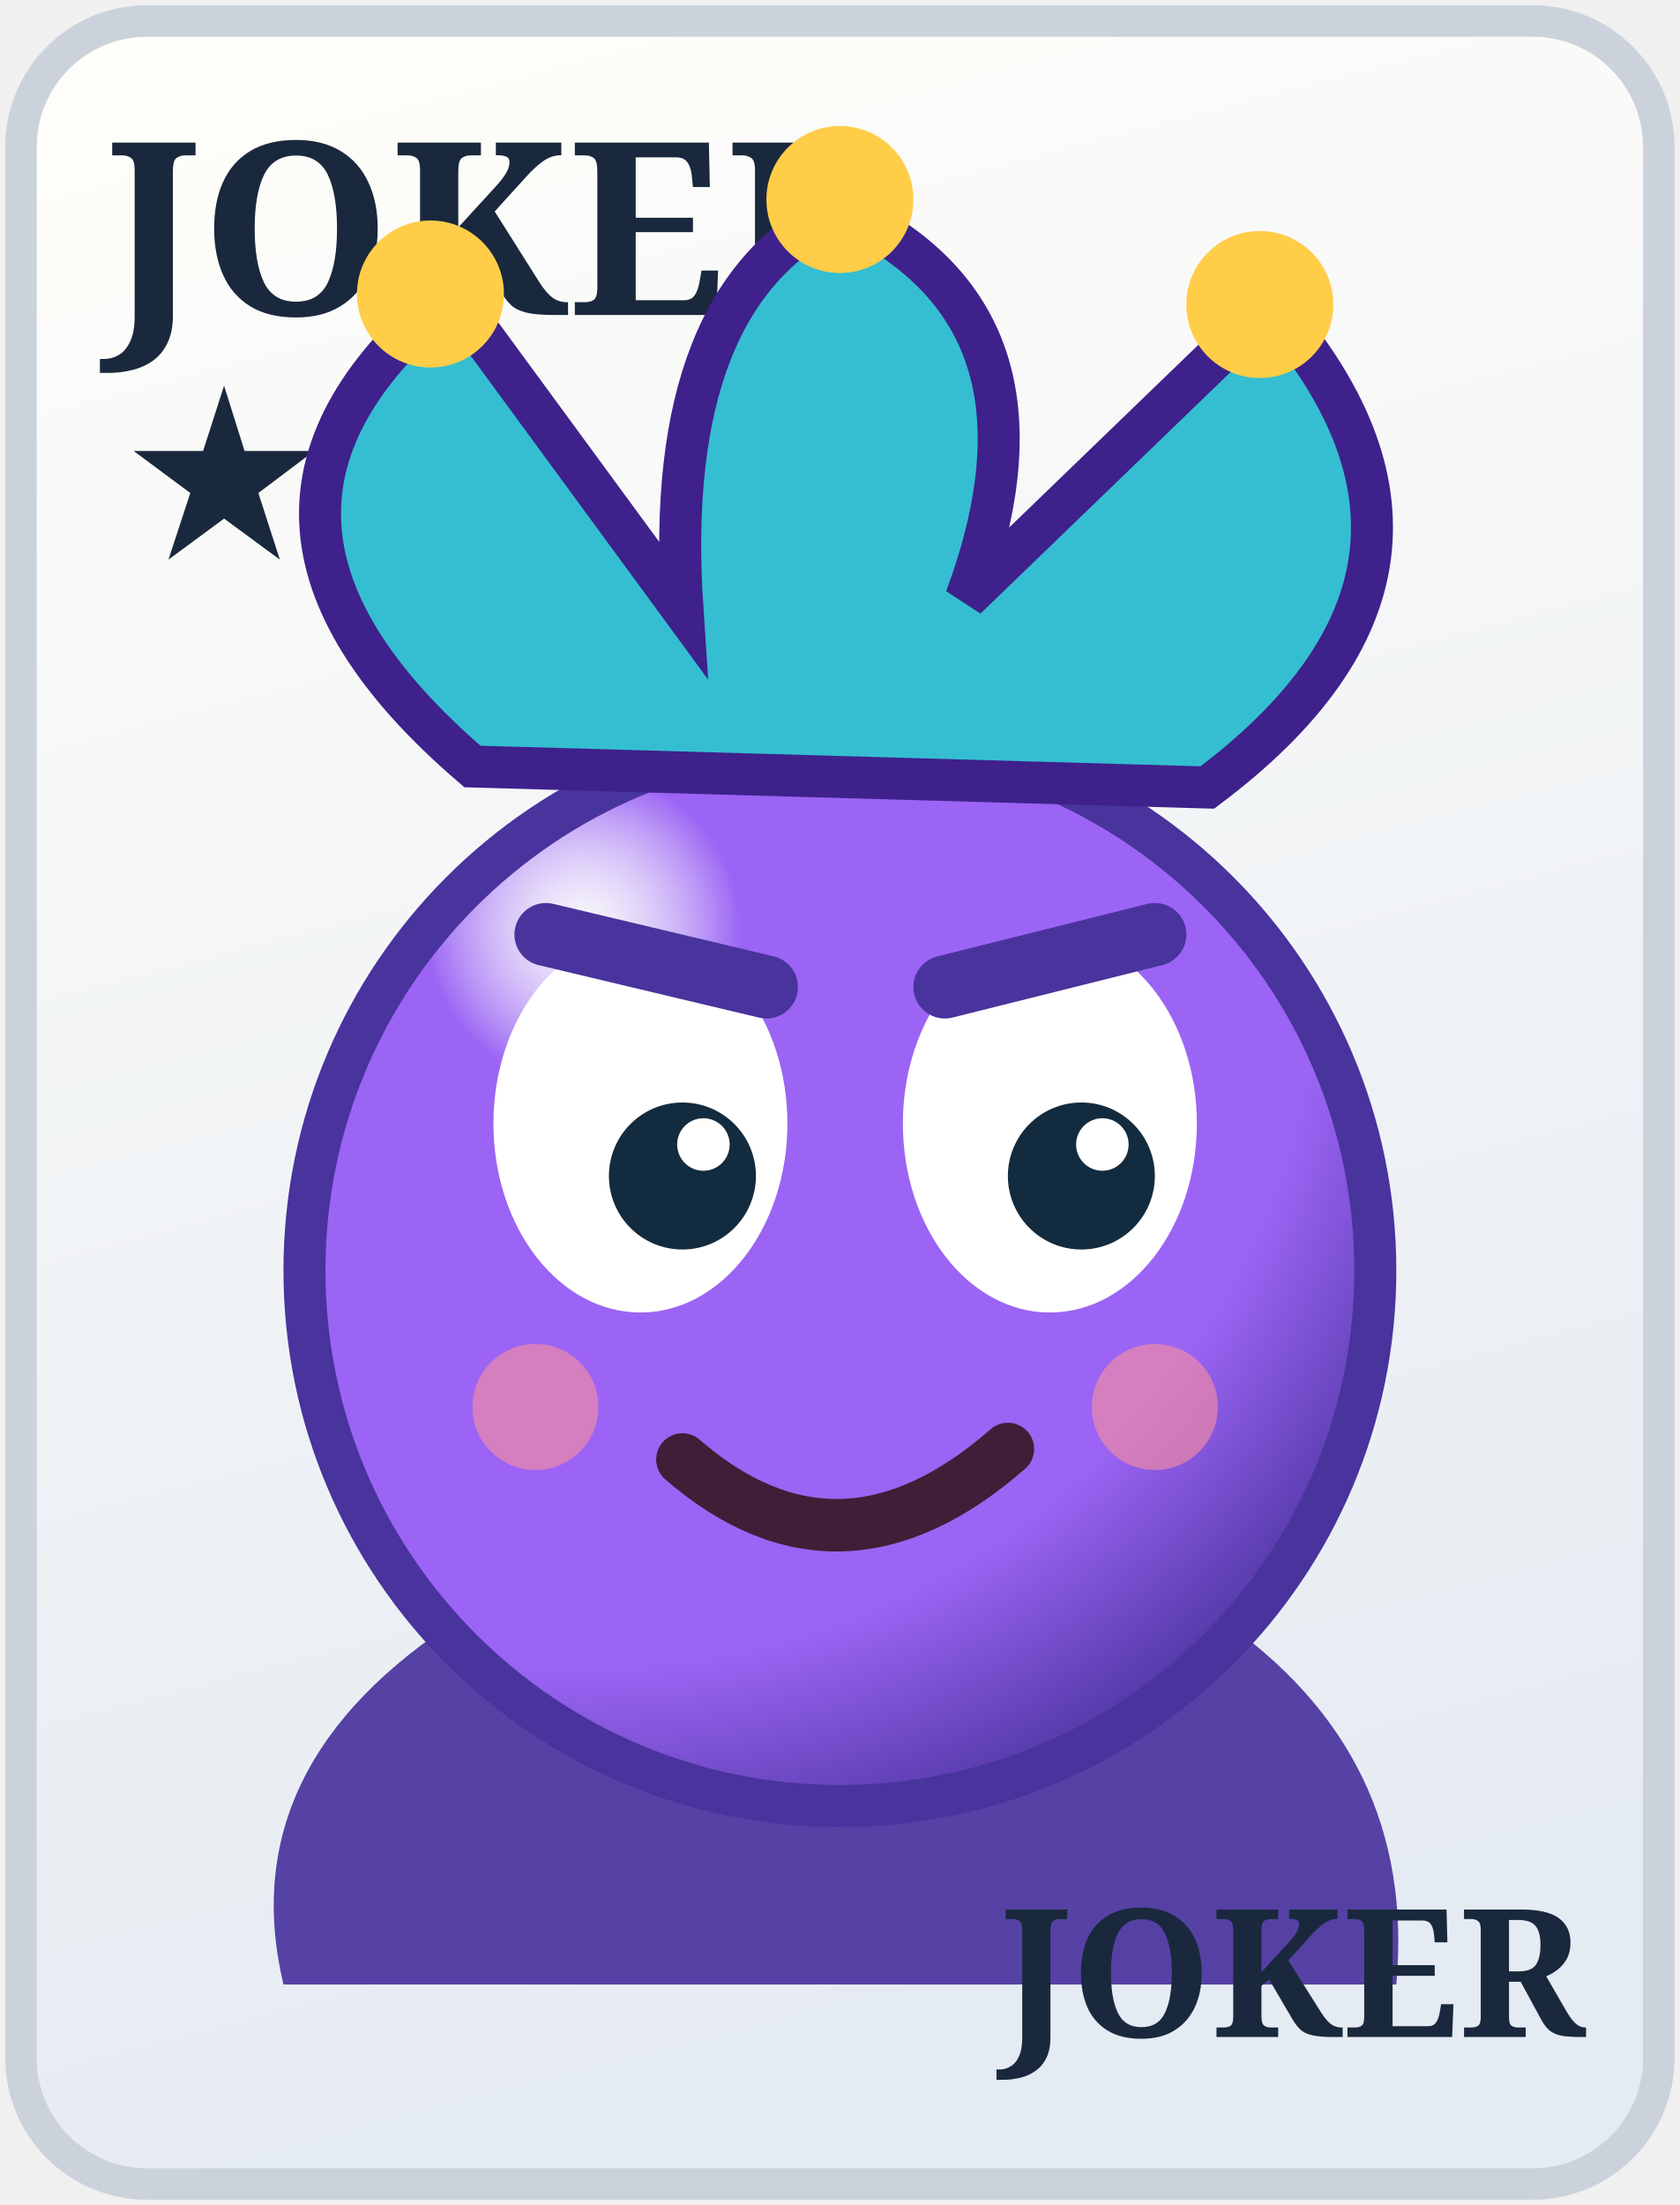
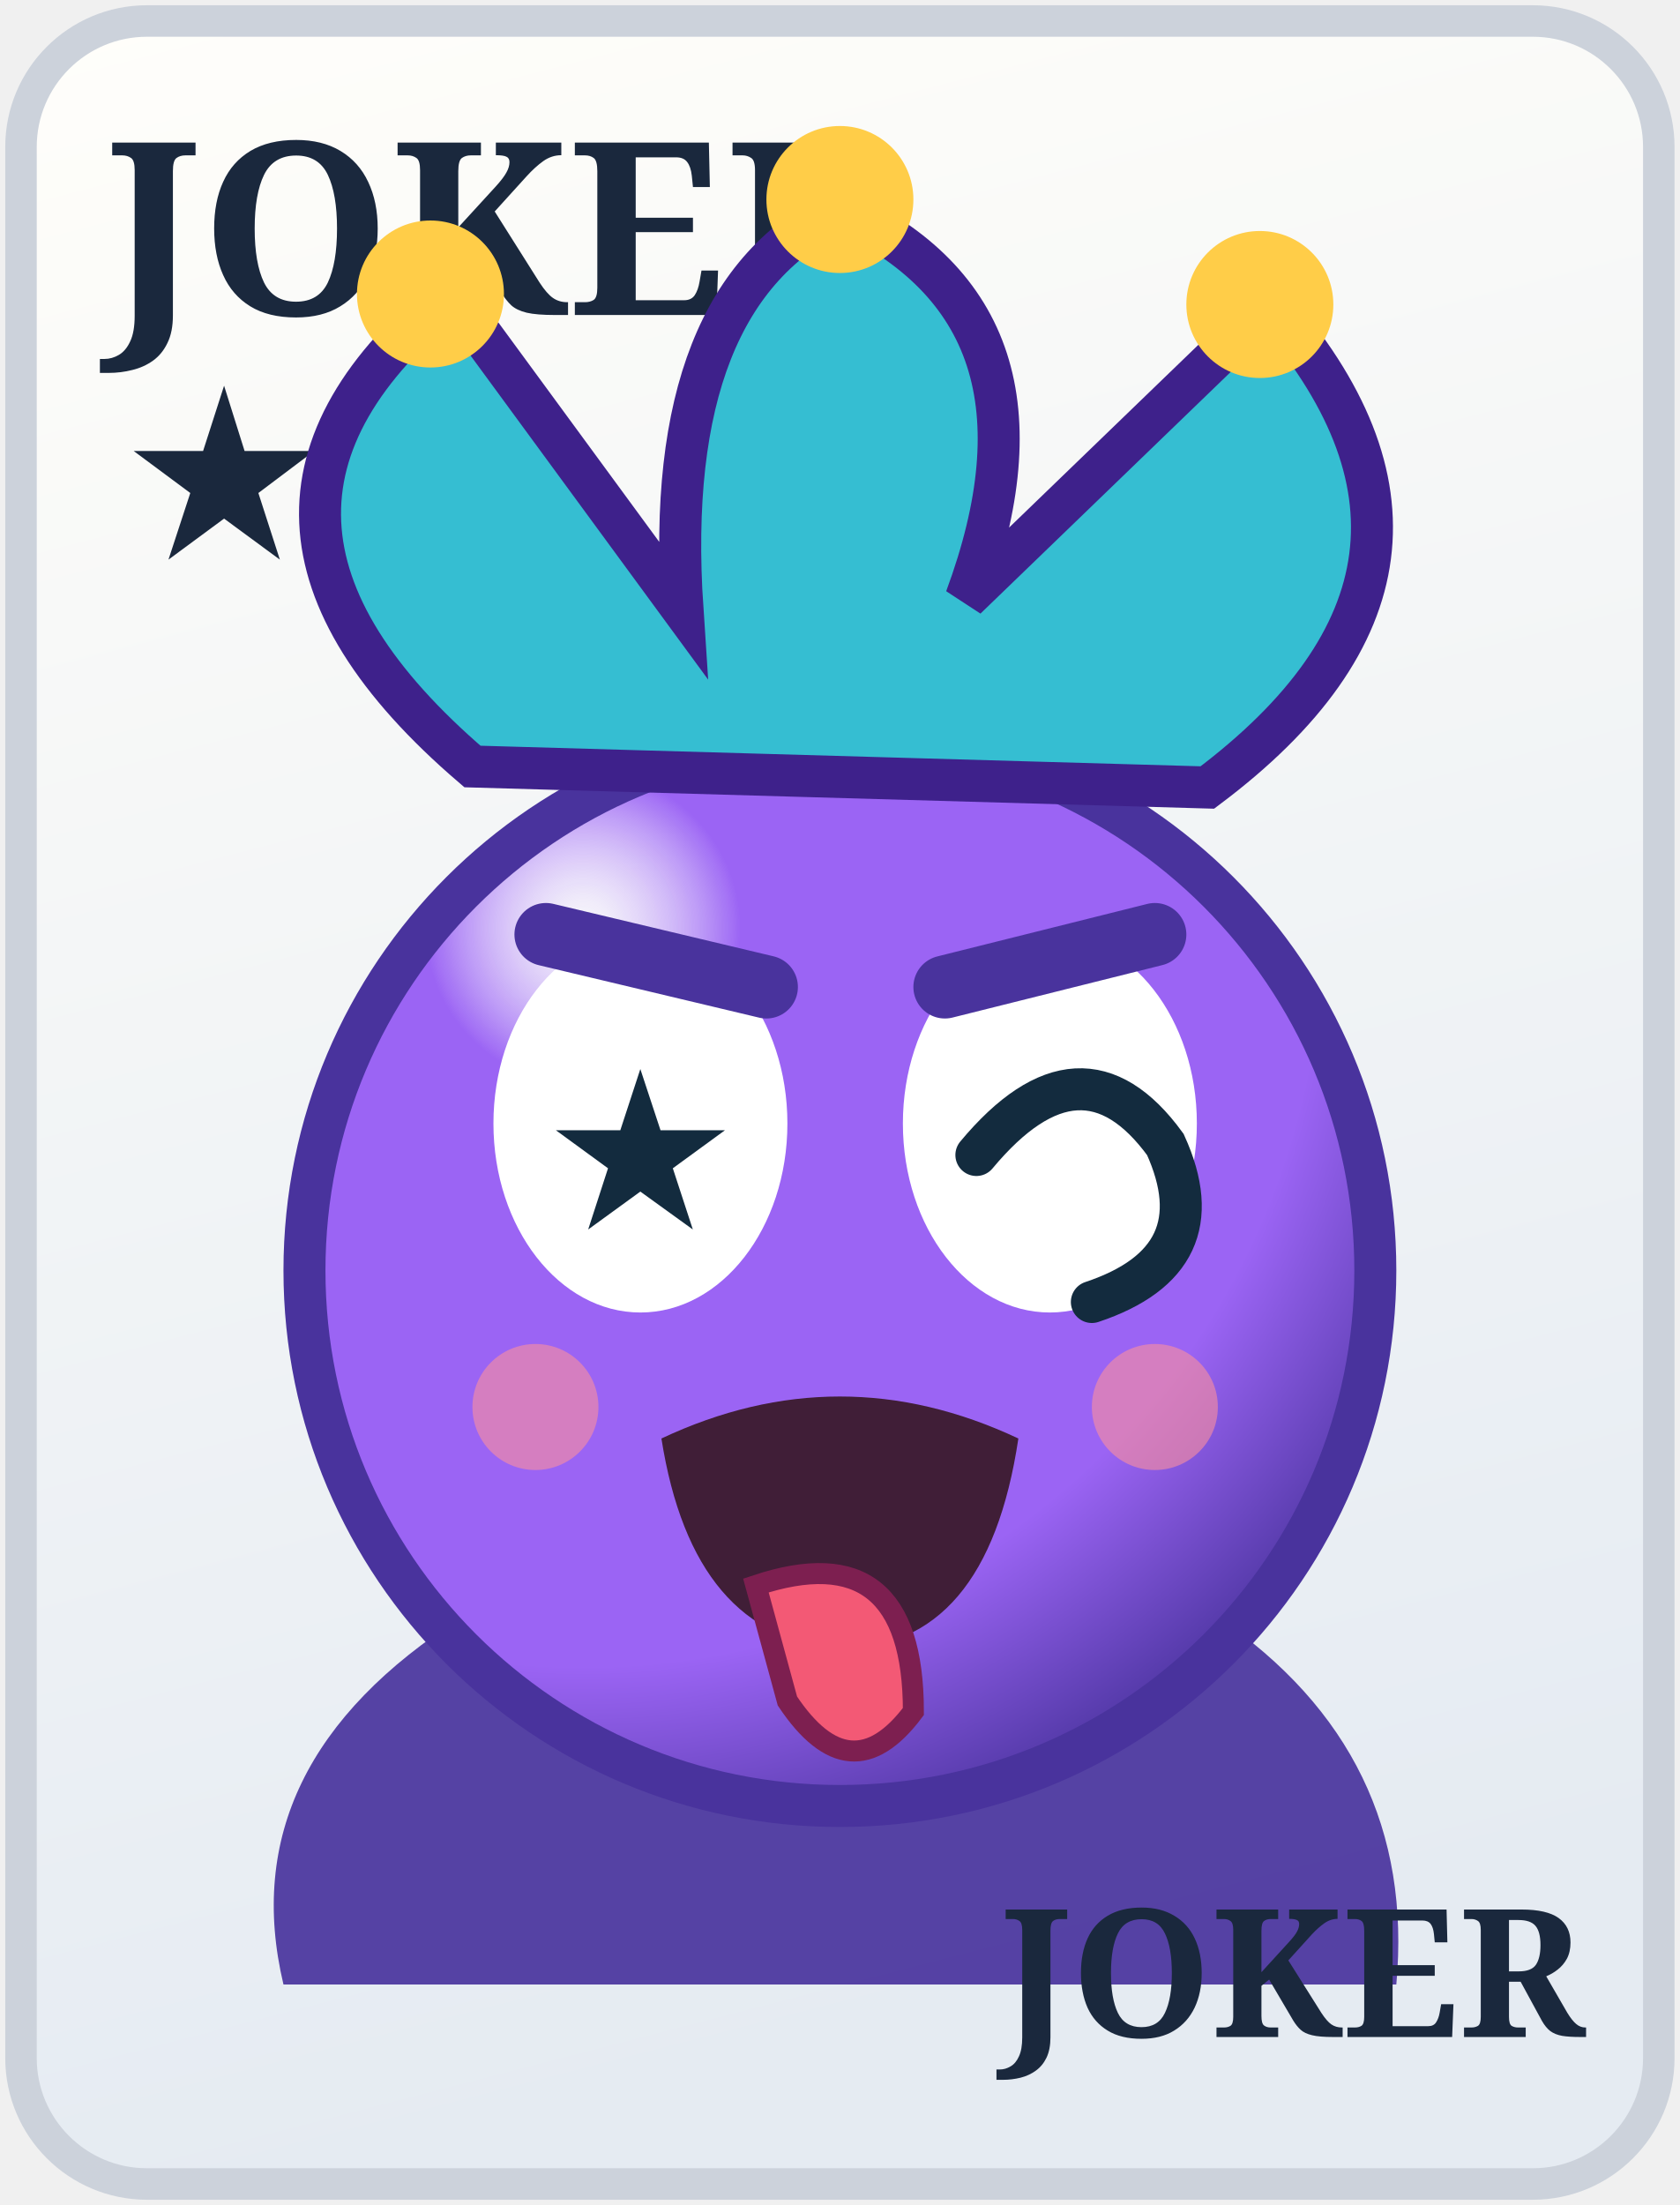
<svg xmlns="http://www.w3.org/2000/svg" viewBox="0 0 160 210" role="img" aria-label="Joker playing card with cartoon marble royalty">
  <defs>
    <linearGradient id="paper" x2=".2" y2="1">
      <stop stop-color="#fffefa" />
      <stop offset="1" stop-color="#e5ebf2" />
    </linearGradient>
    <radialGradient id="ball" cx="26%" cy="18%" r="92%">
      <stop stop-color="#fff7" />
      <stop offset=".16" stop-color="#9b64f4" />
      <stop offset=".75" stop-color="#9b64f4" />
      <stop offset="1" stop-color="#49339d" />
    </radialGradient>
    <linearGradient id="gold" x2="0" y2="1">
      <stop stop-color="#fff5a9" />
      <stop offset=".45" stop-color="#ffb900" />
      <stop offset="1" stop-color="#bd640f" />
    </linearGradient>
  </defs>
  <rect x="2" y="2" width="156" height="206" rx="12" fill="url(#paper)" stroke="#ccd2db" stroke-width="3" />
  <text x="10" y="30" fill="#1a283d" font-family="Georgia,serif" font-size="23" font-weight="bold">JOKER</text>
  <text x="12" y="53" fill="#1a283d" font-family="Georgia,serif" font-size="23">★</text>
  <g transform="translate(0 1)">
    <path d="M44 153Q22 167 27 188H133Q135 166 116 153" fill="#49339d" opacity=".92" />
    <circle cx="80" cy="120" r="51" fill="url(#ball)" stroke="#49339d" stroke-width="4" />
    <ellipse cx="61" cy="106" rx="14" ry="18" fill="white" />
    <ellipse cx="100" cy="106" rx="14" ry="18" fill="white" />
-     <circle cx="65" cy="111" r="7" fill="#132b3e" />
-     <circle cx="103" cy="111" r="7" fill="#132b3e" />
-     <circle cx="67" cy="108" r="2.5" fill="white" />
-     <circle cx="105" cy="108" r="2.5" fill="white" />
+     <text x="61" y="116" text-anchor="middle" font-family="sans-serif" font-size="21" fill="#132b3e">★</text>
+     <path d="M93 109Q103 97 111 108Q116 119 104 123" fill="none" stroke="#132b3e" stroke-width="4" stroke-linecap="round" />
    <path d="M52 88L73 93 M90 93L110 88" fill="none" stroke="#49339d" stroke-width="6" stroke-linecap="round" />
-     <path d="M65 138Q80 151 96 137" fill="none" stroke="#401e37" stroke-width="5" stroke-linecap="round" />
+     <path d="M63 136Q80 128 97 136Q94 156 80 156Q66 155 63 136Z" fill="#401e37" />
+     <path d="M72 150Q87 145 87 162Q81 170 75 161Z" fill="#f35975" stroke="#7d1f50" stroke-width="2" />
    <circle cx="51" cy="133" r="6" fill="#fc8f9d" opacity=".6" />
    <circle cx="110" cy="133" r="6" fill="#fc8f9d" opacity=".6" />
    <path d="M45 72Q17 48 43 27L65 57Q63 27 80 19Q102 29 92 56L121 28Q143 53 115 74Z" fill="#35bed2" stroke="#3e218b" stroke-width="4" />
    <circle cx="41" cy="27" r="7" fill="#ffcd48" />
    <circle cx="80" cy="18" r="7" fill="#ffcd48" />
    <circle cx="120" cy="28" r="7" fill="#ffcd48" />
  </g>
  <text x="151" y="194" text-anchor="end" fill="#1a283d" font-family="Georgia,serif" font-size="17" font-weight="bold">JOKER</text>
</svg>
